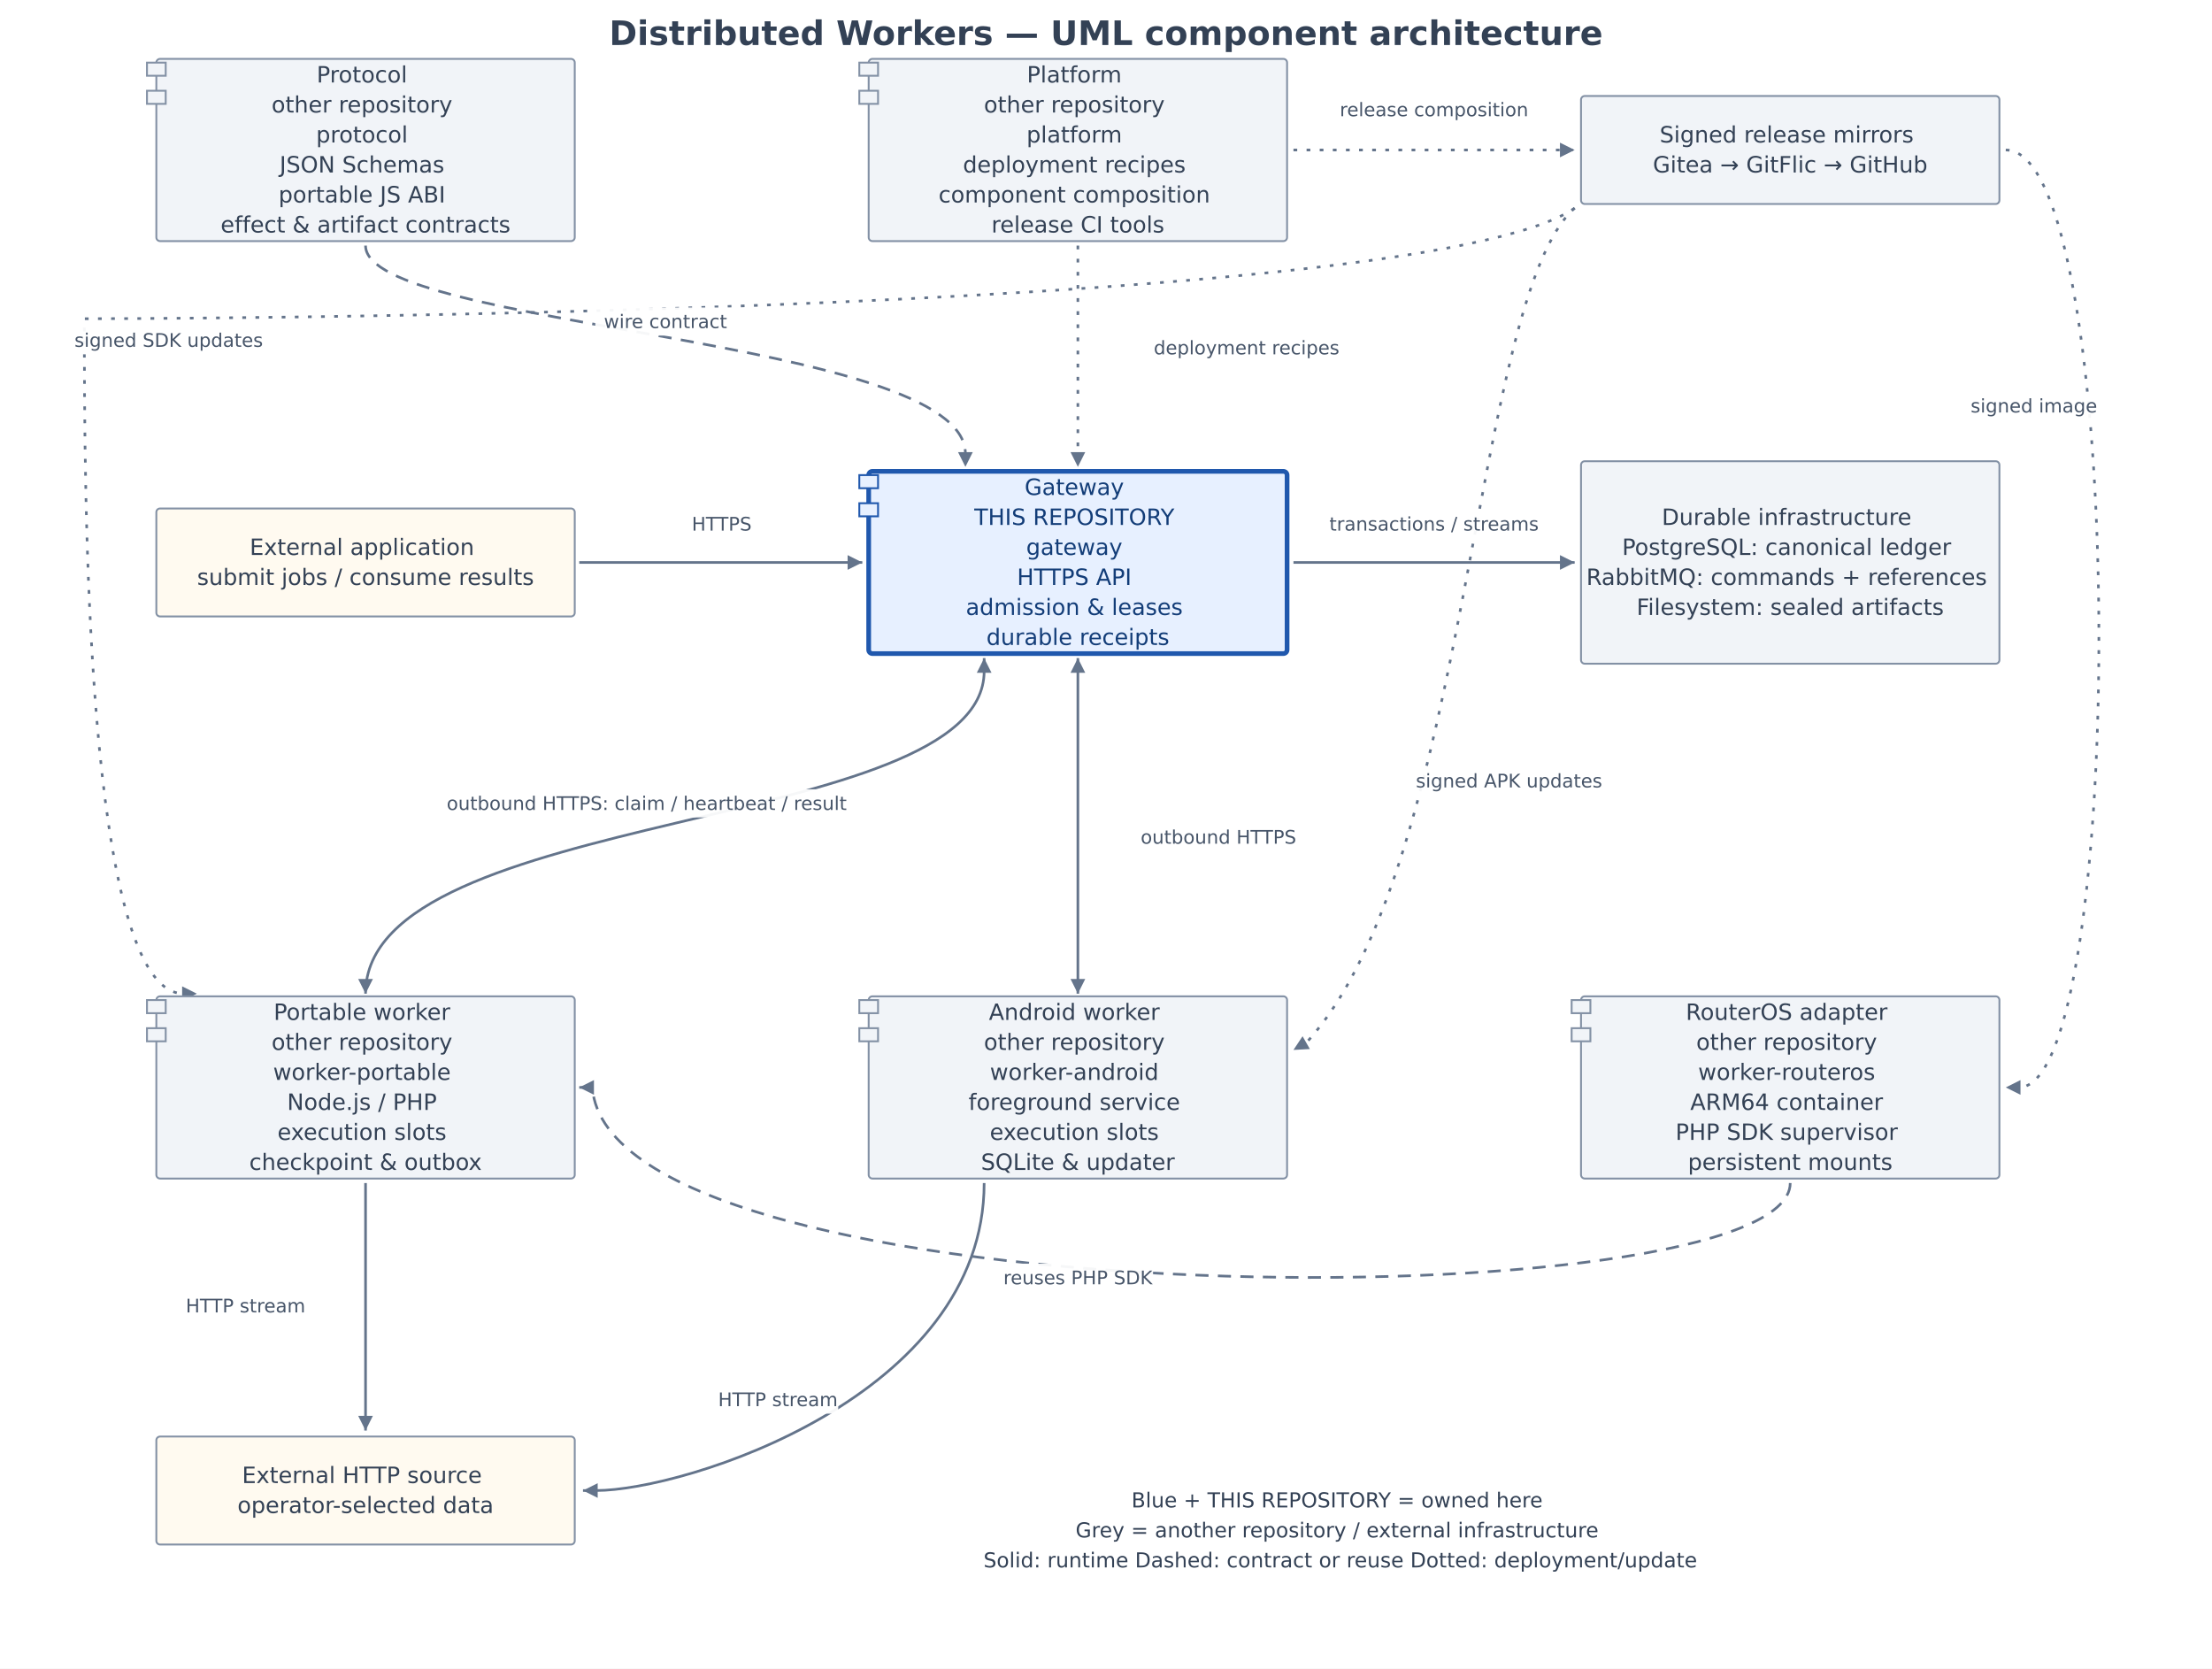
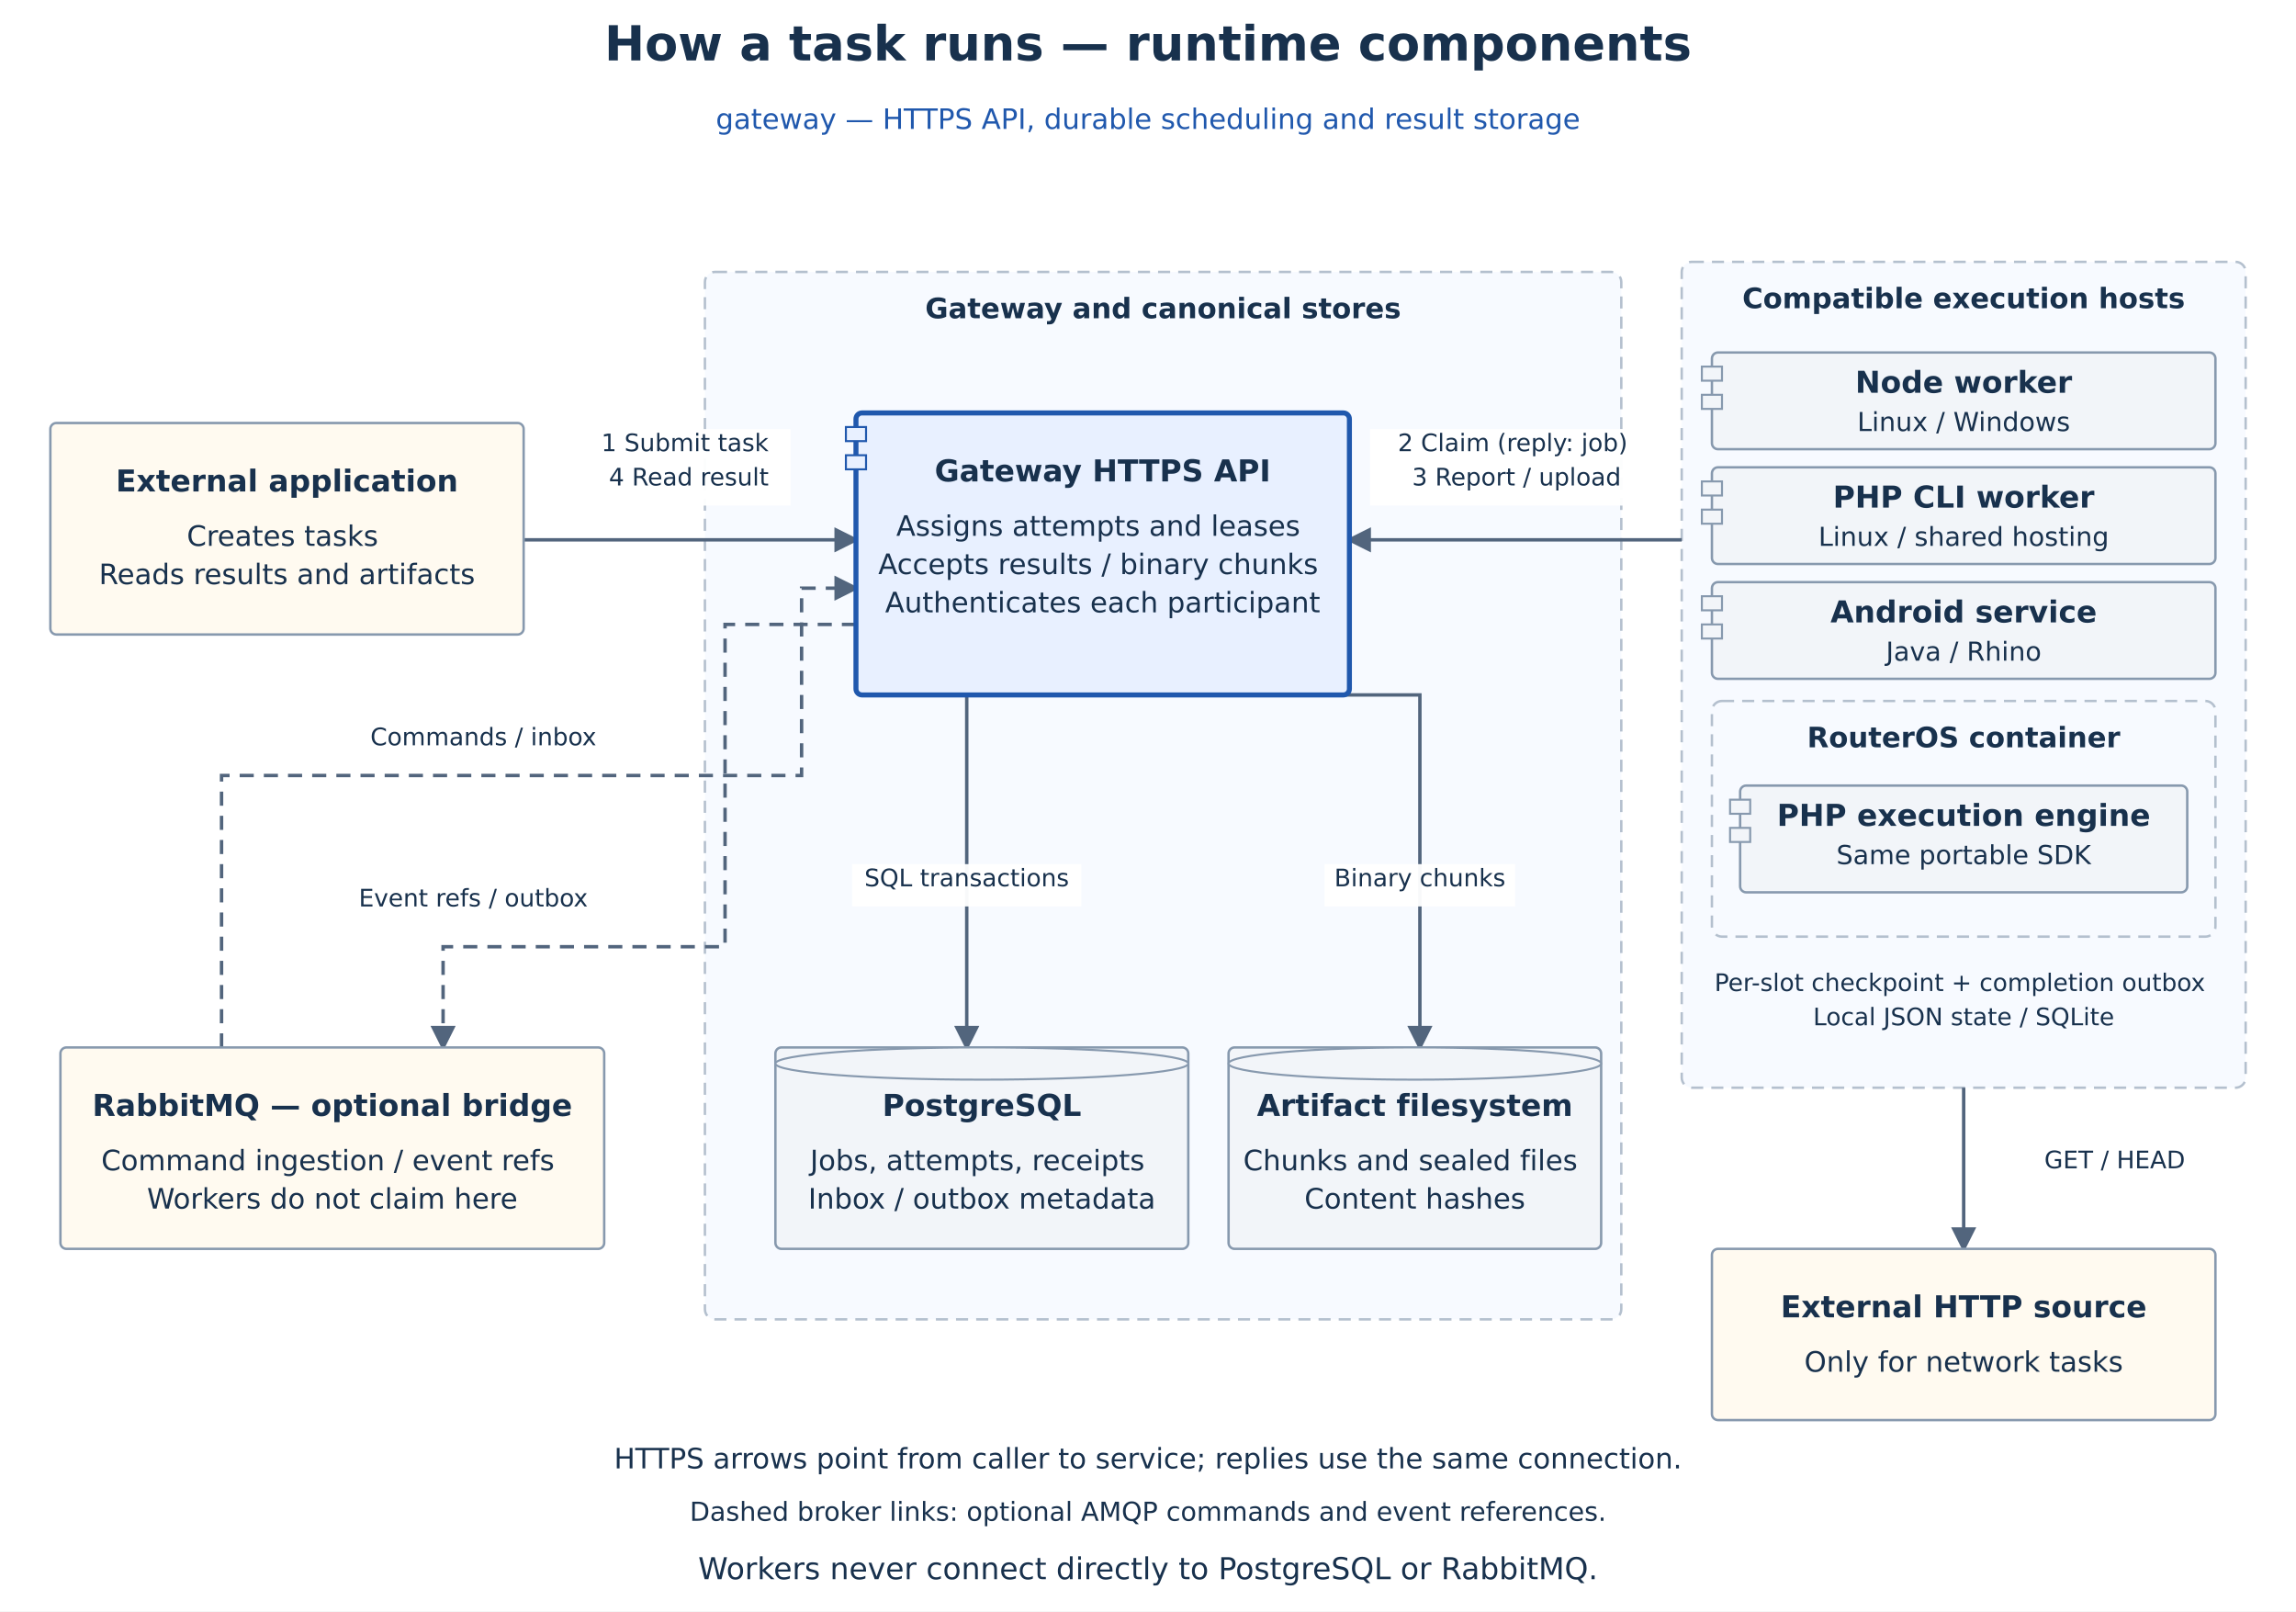
- <svg xmlns="http://www.w3.org/2000/svg" viewBox="0 0 1180 890" width="1180" height="890" role="img" aria-labelledby="title desc">
-   <rect x="0" y="0" width="1180" height="890" fill="white" />
+ <svg xmlns="http://www.w3.org/2000/svg" viewBox="0 0 1140 800" width="1140" height="800" role="img" aria-labelledby="title description">
+   <rect x="0" y="0" width="1140" height="800" fill="white" />
  <defs>
-     <marker id="arrow" viewBox="0 -5 10 10" refX="8" refY="0" markerWidth="7" markerHeight="7" orient="auto">
-       <path d="M0,-4 L8,0 L0,4 Z" fill="#64748b" />
+     <marker id="call" viewBox="-1 -5 11 10" refX="8" refY="0" markerWidth="8" markerHeight="8" orient="auto">
+       <path d="M0,-4 L8,0 L0,4 Z" fill="#52657d" stroke="#52657d" stroke-width="1.3" />
    </marker>
-     <marker id="back" viewBox="0 -5 10 10" refX="0" refY="0" markerWidth="7" markerHeight="7" orient="auto">
-       <path d="M8,-4 L0,0 L8,4 Z" fill="#64748b" />
+     <marker id="dependency" viewBox="-1 -5 11 10" refX="8" refY="0" markerWidth="8" markerHeight="8" orient="auto">
+       <path d="M0,-4 L8,0 L0,4" fill="none" stroke="#52657d" stroke-width="1.3" />
    </marker>
  </defs>
-   <text x="590" y="24" fill="#334155" font-family="DejaVu Sans, sans-serif" font-size="18" text-anchor="middle" font-weight="bold">
-     <tspan x="590" dy="0">Distributed Workers — UML component architecture</tspan>
+   <text x="570.0" y="30" font-family="DejaVu Sans, sans-serif" font-size="24" text-anchor="middle" font-weight="bold" fill="#18314d">
+     <tspan x="570.0" dy="0">How a task runs — runtime components</tspan>
  </text>
-   <path d="M 309,300 C 355,300 405,300 453,300 L 460,300" fill="none" stroke="#64748b" stroke-width="1.4" marker-end="url(#arrow)" />
-   <path d="M 690,300 C 735,300 790,300 833,300 L 840,300" fill="none" stroke="#64748b" stroke-width="1.4" marker-end="url(#arrow)" />
-   <path d="M 195,530 C 195,430 525,445 525,358 L 525,351" fill="none" stroke="#64748b" stroke-width="1.4" marker-end="url(#arrow)" marker-start="url(#back)" />
-   <path d="M 575,530 C 575,475 575,415 575,358 L 575,351" fill="none" stroke="#64748b" stroke-width="1.4" marker-end="url(#arrow)" marker-start="url(#back)" />
-   <path d="M 955,631 C 955,705 325,705 316,580 L 309,580" fill="none" stroke="#64748b" stroke-width="1.4" marker-end="url(#arrow)" stroke-dasharray="7 5" />
-   <path d="M 195,631 C 195,675 195,720 195,756 L 195,763" fill="none" stroke="#64748b" stroke-width="1.4" marker-end="url(#arrow)" />
-   <path d="M 525,631 C 525,745 365,795 318,795 L 311,795" fill="none" stroke="#64748b" stroke-width="1.4" marker-end="url(#arrow)" />
-   <path d="M 195,131 C 195,175 515,180 515,242 L 515,249" fill="none" stroke="#64748b" stroke-width="1.4" marker-end="url(#arrow)" stroke-dasharray="7 5" />
-   <path d="M 575,131 C 575,165 575,210 575,242 L 575,249" fill="none" stroke="#64748b" stroke-width="1.4" marker-end="url(#arrow)" stroke-dasharray="2 5" />
-   <path d="M 690,80 C 740,80 785,80 833,80 L 840,80" fill="none" stroke="#64748b" stroke-width="1.4" marker-end="url(#arrow)" stroke-dasharray="2 5" />
-   <path d="M 1070,80 C 1135,80 1135,580 1077,580 L 1070,580" fill="none" stroke="#64748b" stroke-width="1.4" marker-end="url(#arrow)" stroke-dasharray="2 5" />
-   <path d="M 840,111 C 755,170 45,170 45,170 C 45,260 45,530 98,530 L 105,530" fill="none" stroke="#64748b" stroke-width="1.4" marker-end="url(#arrow)" stroke-dasharray="2 5" />
-   <path d="M 840,111 C 785,160 785,460 697,556 L 690,560" fill="none" stroke="#64748b" stroke-width="1.4" marker-end="url(#arrow)" stroke-dasharray="2 5" />
-   <rect x="463.4" y="251.4" width="223.2" height="97.2" rx="2" fill="#e7f0ff" stroke="#2058ad" stroke-width="2.5" />
-   <rect x="458.4" y="253.4" width="10" height="7" fill="#e7f0ff" stroke="#2058ad" />
-   <rect x="458.4" y="268.4" width="10" height="7" fill="#e7f0ff" stroke="#2058ad" />
-   <text x="575.0" y="264.0" fill="#133d78" font-family="DejaVu Sans, sans-serif" font-size="12" text-anchor="middle" font-weight="normal">
-     <tspan x="575.0" dy="0">Gateway</tspan>
-     <tspan x="575.0" dy="16">THIS REPOSITORY</tspan>
-     <tspan x="575.0" dy="16">gateway</tspan>
-     <tspan x="575.0" dy="16">HTTPS API</tspan>
-     <tspan x="575.0" dy="16">admission &amp; leases</tspan>
-     <tspan x="575.0" dy="16">durable receipts</tspan>
+   <text x="570.0" y="64" font-family="DejaVu Sans, sans-serif" font-size="14" text-anchor="middle" font-weight="normal" fill="#2058ad">
+     <tspan x="570.0" dy="0">gateway — HTTPS API, durable scheduling and result storage</tspan>
  </text>
-   <rect x="83.4" y="531.4" width="223.2" height="97.2" rx="2" fill="#f1f4f8" stroke="#8391a5" stroke-width="1" />
-   <rect x="78.4" y="533.4" width="10" height="7" fill="#f1f4f8" stroke="#8391a5" />
-   <rect x="78.4" y="548.4" width="10" height="7" fill="#f1f4f8" stroke="#8391a5" />
-   <text x="195.0" y="544.0" fill="#334155" font-family="DejaVu Sans, sans-serif" font-size="12" text-anchor="middle" font-weight="normal">
-     <tspan x="195.0" dy="0">Portable worker</tspan>
-     <tspan x="195.0" dy="16">other repository</tspan>
-     <tspan x="195.0" dy="16">worker-portable</tspan>
-     <tspan x="195.0" dy="16">Node.js / PHP</tspan>
-     <tspan x="195.0" dy="16">execution slots</tspan>
-     <tspan x="195.0" dy="16">checkpoint &amp; outbox</tspan>
+   <g id="canonical" data-owner="" data-owned="false">
+     <rect x="350" y="135" width="455" height="520" rx="5" fill="#f7faff" stroke="#b4c0ce" stroke-width="1.2" stroke-dasharray="6 4" />
+     <text x="577.5" y="158" font-family="DejaVu Sans, sans-serif" font-size="14" text-anchor="middle" font-weight="bold" fill="#18314d">
+       <tspan x="577.5" dy="0">Gateway and canonical stores</tspan>
+     </text>
+   </g>
+   <g id="workers" data-owner="" data-owned="false">
+     <rect x="835" y="130" width="280" height="410" rx="5" fill="#f7faff" stroke="#b4c0ce" stroke-width="1.2" stroke-dasharray="6 4" />
+     <text x="975.0" y="153" font-family="DejaVu Sans, sans-serif" font-size="14" text-anchor="middle" font-weight="bold" fill="#18314d">
+       <tspan x="975.0" dy="0">Compatible execution hosts</tspan>
+     </text>
+   </g>
+   <g id="router" data-owner="worker-routeros" data-owned="false">
+     <rect x="850" y="348" width="250" height="117" rx="5" fill="#f7faff" stroke="#b4c0ce" stroke-width="1.2" stroke-dasharray="6 4" />
+     <text x="975.0" y="371" font-family="DejaVu Sans, sans-serif" font-size="14" text-anchor="middle" font-weight="bold" fill="#18314d">
+       <tspan x="975.0" dy="0">RouterOS container</tspan>
+     </text>
+   </g>
+   <path d="M 260,268 L 425,268" fill="none" stroke="#52657d" stroke-width="1.7" marker-end="url(#call)" data-source="application" data-target="api" data-kind="call" />
+   <path d="M 835,268 L 670,268" fill="none" stroke="#52657d" stroke-width="1.7" marker-end="url(#call)" data-source="workers" data-target="api" data-kind="call" />
+   <path d="M 480,345 L 480,520" fill="none" stroke="#52657d" stroke-width="1.7" marker-end="url(#call)" data-source="api" data-target="postgres" data-kind="call" />
+   <path d="M 620,345 L 705,345 L 705,520" fill="none" stroke="#52657d" stroke-width="1.7" marker-end="url(#call)" data-source="api" data-target="artifacts" data-kind="call" />
+   <path d="M 425,310 L 360,310 L 360,470 L 220,470 L 220,520" fill="none" stroke="#52657d" stroke-width="1.7" marker-end="url(#call)" data-source="api" data-target="broker" data-kind="optional" stroke-dasharray="7 5" />
+   <path d="M 110,520 L 110,385 L 398,385 L 398,292 L 425,292" fill="none" stroke="#52657d" stroke-width="1.7" marker-end="url(#call)" data-source="broker" data-target="api" data-kind="optional" stroke-dasharray="7 5" />
+   <path d="M 975,540 L 975,620" fill="none" stroke="#52657d" stroke-width="1.7" marker-end="url(#call)" data-source="workers" data-target="source" data-kind="call" />
+   <g id="application" data-owner="" data-owned="false">
+     <rect x="25" y="210" width="235" height="105" rx="3" fill="#fffaf0" stroke="#8799ae" stroke-width="1.2" />
+     <text x="142.5" y="244" font-family="DejaVu Sans, sans-serif" font-size="15" text-anchor="middle" font-weight="bold" fill="#18314d">
+       <tspan x="142.5" dy="0">External application</tspan>
+     </text>
+     <text x="142.5" y="271" font-family="DejaVu Sans, sans-serif" font-size="14" text-anchor="middle" font-weight="normal" fill="#18314d">
+       <tspan x="142.5" dy="0">Creates tasks</tspan>
+       <tspan x="142.5" dy="19">Reads results and artifacts</tspan>
+     </text>
+   </g>
+   <g id="api" data-owner="gateway" data-owned="true">
+     <rect x="425" y="205" width="245" height="140" rx="3" fill="#e8f0ff" stroke="#2058ad" stroke-width="2.5" />
+     <rect x="420" y="212" width="10" height="7" fill="#e8f0ff" stroke="#2058ad" />
+     <rect x="420" y="226" width="10" height="7" fill="#e8f0ff" stroke="#2058ad" />
+     <text x="547.5" y="239" font-family="DejaVu Sans, sans-serif" font-size="15" text-anchor="middle" font-weight="bold" fill="#18314d">
+       <tspan x="547.5" dy="0">Gateway HTTPS API</tspan>
+     </text>
+     <text x="547.5" y="266" font-family="DejaVu Sans, sans-serif" font-size="14" text-anchor="middle" font-weight="normal" fill="#18314d">
+       <tspan x="547.5" dy="0">Assigns attempts and leases</tspan>
+       <tspan x="547.5" dy="19">Accepts results / binary chunks</tspan>
+       <tspan x="547.5" dy="19">Authenticates each participant</tspan>
+     </text>
+   </g>
+   <g id="postgres" data-owner="" data-owned="false">
+     <rect x="385" y="520" width="205" height="100" rx="3" fill="#f2f5f9" stroke="#8799ae" stroke-width="1.2" />
+     <ellipse cx="487.5" cy="528" rx="102.5" ry="8" fill="#f2f5f9" stroke="#8799ae" />
+     <text x="487.5" y="554" font-family="DejaVu Sans, sans-serif" font-size="15" text-anchor="middle" font-weight="bold" fill="#18314d">
+       <tspan x="487.5" dy="0">PostgreSQL</tspan>
+     </text>
+     <text x="487.5" y="581" font-family="DejaVu Sans, sans-serif" font-size="14" text-anchor="middle" font-weight="normal" fill="#18314d">
+       <tspan x="487.5" dy="0">Jobs, attempts, receipts</tspan>
+       <tspan x="487.5" dy="19">Inbox / outbox metadata</tspan>
+     </text>
+   </g>
+   <g id="artifacts" data-owner="" data-owned="false">
+     <rect x="610" y="520" width="185" height="100" rx="3" fill="#f2f5f9" stroke="#8799ae" stroke-width="1.2" />
+     <ellipse cx="702.5" cy="528" rx="92.5" ry="8" fill="#f2f5f9" stroke="#8799ae" />
+     <text x="702.5" y="554" font-family="DejaVu Sans, sans-serif" font-size="15" text-anchor="middle" font-weight="bold" fill="#18314d">
+       <tspan x="702.5" dy="0">Artifact filesystem</tspan>
+     </text>
+     <text x="702.5" y="581" font-family="DejaVu Sans, sans-serif" font-size="14" text-anchor="middle" font-weight="normal" fill="#18314d">
+       <tspan x="702.5" dy="0">Chunks and sealed files</tspan>
+       <tspan x="702.5" dy="19">Content hashes</tspan>
+     </text>
+   </g>
+   <g id="broker" data-owner="" data-owned="false">
+     <rect x="30" y="520" width="270" height="100" rx="3" fill="#fffaf0" stroke="#8799ae" stroke-width="1.2" />
+     <text x="165.0" y="554" font-family="DejaVu Sans, sans-serif" font-size="15" text-anchor="middle" font-weight="bold" fill="#18314d">
+       <tspan x="165.0" dy="0">RabbitMQ — optional bridge</tspan>
+     </text>
+     <text x="165.0" y="581" font-family="DejaVu Sans, sans-serif" font-size="14" text-anchor="middle" font-weight="normal" fill="#18314d">
+       <tspan x="165.0" dy="0">Command ingestion / event refs</tspan>
+       <tspan x="165.0" dy="19">Workers do not claim here</tspan>
+     </text>
+   </g>
+   <g id="node" data-owner="worker-portable" data-owned="false">
+     <rect x="850" y="175" width="250" height="48" rx="3" fill="#f2f5f9" stroke="#8799ae" stroke-width="1.2" />
+     <rect x="845" y="182" width="10" height="7" fill="#f2f5f9" stroke="#8799ae" />
+     <rect x="845" y="196" width="10" height="7" fill="#f2f5f9" stroke="#8799ae" />
+     <text x="975.0" y="195" font-family="DejaVu Sans, sans-serif" font-size="15" text-anchor="middle" font-weight="bold" fill="#18314d">
+       <tspan x="975.0" dy="0">Node worker</tspan>
+     </text>
+     <text x="975.0" y="214" font-family="DejaVu Sans, sans-serif" font-size="13" text-anchor="middle" font-weight="normal" fill="#18314d">
+       <tspan x="975.0" dy="0">Linux / Windows</tspan>
+     </text>
+   </g>
+   <g id="php" data-owner="worker-portable" data-owned="false">
+     <rect x="850" y="232" width="250" height="48" rx="3" fill="#f2f5f9" stroke="#8799ae" stroke-width="1.2" />
+     <rect x="845" y="239" width="10" height="7" fill="#f2f5f9" stroke="#8799ae" />
+     <rect x="845" y="253" width="10" height="7" fill="#f2f5f9" stroke="#8799ae" />
+     <text x="975.0" y="252" font-family="DejaVu Sans, sans-serif" font-size="15" text-anchor="middle" font-weight="bold" fill="#18314d">
+       <tspan x="975.0" dy="0">PHP CLI worker</tspan>
+     </text>
+     <text x="975.0" y="271" font-family="DejaVu Sans, sans-serif" font-size="13" text-anchor="middle" font-weight="normal" fill="#18314d">
+       <tspan x="975.0" dy="0">Linux / shared hosting</tspan>
+     </text>
+   </g>
+   <g id="android" data-owner="worker-android" data-owned="false">
+     <rect x="850" y="289" width="250" height="48" rx="3" fill="#f2f5f9" stroke="#8799ae" stroke-width="1.2" />
+     <rect x="845" y="296" width="10" height="7" fill="#f2f5f9" stroke="#8799ae" />
+     <rect x="845" y="310" width="10" height="7" fill="#f2f5f9" stroke="#8799ae" />
+     <text x="975.0" y="309" font-family="DejaVu Sans, sans-serif" font-size="15" text-anchor="middle" font-weight="bold" fill="#18314d">
+       <tspan x="975.0" dy="0">Android service</tspan>
+     </text>
+     <text x="975.0" y="328" font-family="DejaVu Sans, sans-serif" font-size="13" text-anchor="middle" font-weight="normal" fill="#18314d">
+       <tspan x="975.0" dy="0">Java / Rhino</tspan>
+     </text>
+   </g>
+   <g id="router_php" data-owner="worker-portable" data-owned="false">
+     <rect x="864" y="390" width="222" height="53" rx="3" fill="#f2f5f9" stroke="#8799ae" stroke-width="1.2" />
+     <rect x="859" y="397" width="10" height="7" fill="#f2f5f9" stroke="#8799ae" />
+     <rect x="859" y="411" width="10" height="7" fill="#f2f5f9" stroke="#8799ae" />
+     <text x="975.0" y="410" font-family="DejaVu Sans, sans-serif" font-size="15" text-anchor="middle" font-weight="bold" fill="#18314d">
+       <tspan x="975.0" dy="0">PHP execution engine</tspan>
+     </text>
+     <text x="975.0" y="429" font-family="DejaVu Sans, sans-serif" font-size="13" text-anchor="middle" font-weight="normal" fill="#18314d">
+       <tspan x="975.0" dy="0">Same portable SDK</tspan>
+     </text>
+   </g>
+   <g id="source" data-owner="" data-owned="false">
+     <rect x="850" y="620" width="250" height="85" rx="3" fill="#fffaf0" stroke="#8799ae" stroke-width="1.2" />
+     <text x="975.0" y="654" font-family="DejaVu Sans, sans-serif" font-size="15" text-anchor="middle" font-weight="bold" fill="#18314d">
+       <tspan x="975.0" dy="0">External HTTP source</tspan>
+     </text>
+     <text x="975.0" y="681" font-family="DejaVu Sans, sans-serif" font-size="14" text-anchor="middle" font-weight="normal" fill="#18314d">
+       <tspan x="975.0" dy="0">Only for network tasks</tspan>
+     </text>
+   </g>
+   <rect x="291.48" y="213" width="101.04" height="38" fill="white" opacity=".96" />
+   <text x="342" y="224" font-family="DejaVu Sans, sans-serif" font-size="12" text-anchor="middle" font-weight="normal" fill="#18314d">
+     <tspan x="342" dy="0">1  Submit task</tspan>
+     <tspan x="342" dy="17">4  Read result</tspan>
  </text>
-   <rect x="463.4" y="531.4" width="223.2" height="97.2" rx="2" fill="#f1f4f8" stroke="#8391a5" stroke-width="1" />
-   <rect x="458.4" y="533.4" width="10" height="7" fill="#f1f4f8" stroke="#8391a5" />
-   <rect x="458.4" y="548.4" width="10" height="7" fill="#f1f4f8" stroke="#8391a5" />
-   <text x="575.0" y="544.0" fill="#334155" font-family="DejaVu Sans, sans-serif" font-size="12" text-anchor="middle" font-weight="normal">
-     <tspan x="575.0" dy="0">Android worker</tspan>
-     <tspan x="575.0" dy="16">other repository</tspan>
-     <tspan x="575.0" dy="16">worker-android</tspan>
-     <tspan x="575.0" dy="16">foreground service</tspan>
-     <tspan x="575.0" dy="16">execution slots</tspan>
-     <tspan x="575.0" dy="16">SQLite &amp; updater</tspan>
+   <rect x="680.22" y="213" width="145.56" height="38" fill="white" opacity=".96" />
+   <text x="753" y="224" font-family="DejaVu Sans, sans-serif" font-size="12" text-anchor="middle" font-weight="normal" fill="#18314d">
+     <tspan x="753" dy="0">2  Claim (reply: job)</tspan>
+     <tspan x="753" dy="17">3  Report / upload</tspan>
  </text>
-   <rect x="843.4" y="531.4" width="223.2" height="97.2" rx="2" fill="#f1f4f8" stroke="#8391a5" stroke-width="1" />
-   <rect x="838.4" y="533.4" width="10" height="7" fill="#f1f4f8" stroke="#8391a5" />
-   <rect x="838.4" y="548.4" width="10" height="7" fill="#f1f4f8" stroke="#8391a5" />
-   <text x="955.0" y="544.0" fill="#334155" font-family="DejaVu Sans, sans-serif" font-size="12" text-anchor="middle" font-weight="normal">
-     <tspan x="955.0" dy="0">RouterOS adapter</tspan>
-     <tspan x="955.0" dy="16">other repository</tspan>
-     <tspan x="955.0" dy="16">worker-routeros</tspan>
-     <tspan x="955.0" dy="16">ARM64 container</tspan>
-     <tspan x="955.0" dy="16">PHP SDK supervisor</tspan>
-     <tspan x="955.0" dy="16">persistent mounts</tspan>
+   <rect x="423.12" y="429" width="113.76" height="21" fill="white" opacity=".96" />
+   <text x="480" y="440" font-family="DejaVu Sans, sans-serif" font-size="12" text-anchor="middle" font-weight="normal" fill="#18314d">
+     <tspan x="480" dy="0">SQL transactions</tspan>
  </text>
-   <rect x="83.4" y="31.4" width="223.2" height="97.2" rx="2" fill="#f1f4f8" stroke="#8391a5" stroke-width="1" />
-   <rect x="78.4" y="33.4" width="10" height="7" fill="#f1f4f8" stroke="#8391a5" />
-   <rect x="78.4" y="48.4" width="10" height="7" fill="#f1f4f8" stroke="#8391a5" />
-   <text x="195.0" y="44.0" fill="#334155" font-family="DejaVu Sans, sans-serif" font-size="12" text-anchor="middle" font-weight="normal">
-     <tspan x="195.0" dy="0">Protocol</tspan>
-     <tspan x="195.0" dy="16">other repository</tspan>
-     <tspan x="195.0" dy="16">protocol</tspan>
-     <tspan x="195.0" dy="16">JSON Schemas</tspan>
-     <tspan x="195.0" dy="16">portable JS ABI</tspan>
-     <tspan x="195.0" dy="16">effect &amp; artifact contracts</tspan>
+   <rect x="657.66" y="429" width="94.68" height="21" fill="white" opacity=".96" />
+   <text x="705" y="440" font-family="DejaVu Sans, sans-serif" font-size="12" text-anchor="middle" font-weight="normal" fill="#18314d">
+     <tspan x="705" dy="0">Binary chunks</tspan>
  </text>
-   <rect x="463.4" y="31.4" width="223.2" height="97.2" rx="2" fill="#f1f4f8" stroke="#8391a5" stroke-width="1" />
-   <rect x="458.4" y="33.4" width="10" height="7" fill="#f1f4f8" stroke="#8391a5" />
-   <rect x="458.4" y="48.4" width="10" height="7" fill="#f1f4f8" stroke="#8391a5" />
-   <text x="575.0" y="44.0" fill="#334155" font-family="DejaVu Sans, sans-serif" font-size="12" text-anchor="middle" font-weight="normal">
-     <tspan x="575.0" dy="0">Platform</tspan>
-     <tspan x="575.0" dy="16">other repository</tspan>
-     <tspan x="575.0" dy="16">platform</tspan>
-     <tspan x="575.0" dy="16">deployment recipes</tspan>
-     <tspan x="575.0" dy="16">component composition</tspan>
-     <tspan x="575.0" dy="16">release CI tools</tspan>
+   <rect x="168.58" y="439" width="132.84" height="21" fill="white" opacity=".96" />
+   <text x="235" y="450" font-family="DejaVu Sans, sans-serif" font-size="12" text-anchor="middle" font-weight="normal" fill="#18314d">
+     <tspan x="235" dy="0">Event refs / outbox</tspan>
  </text>
-   <rect x="83.4" y="271.2" width="223.2" height="57.6" rx="2" fill="#fffaf0" stroke="#8391a5" stroke-width="1" />
-   <text x="195.0" y="296.0" fill="#334155" font-family="DejaVu Sans, sans-serif" font-size="12" text-anchor="middle" font-weight="normal">
-     <tspan x="195.0" dy="0">External application</tspan>
-     <tspan x="195.0" dy="16">submit jobs / consume results</tspan>
+   <rect x="183.12" y="359" width="113.76" height="21" fill="white" opacity=".96" />
+   <text x="240" y="370" font-family="DejaVu Sans, sans-serif" font-size="12" text-anchor="middle" font-weight="normal" fill="#18314d">
+     <tspan x="240" dy="0">Commands / inbox</tspan>
  </text>
-   <rect x="843.4" y="246.0" width="223.2" height="108.0" rx="2" fill="#f1f4f8" stroke="#8391a5" stroke-width="1" />
-   <text x="955.0" y="280.0" fill="#334155" font-family="DejaVu Sans, sans-serif" font-size="12" text-anchor="middle" font-weight="normal">
-     <tspan x="955.0" dy="0">Durable infrastructure</tspan>
-     <tspan x="955.0" dy="16">PostgreSQL: canonical ledger</tspan>
-     <tspan x="955.0" dy="16">RabbitMQ: commands + references</tspan>
-     <tspan x="955.0" dy="16">Filesystem: sealed artifacts</tspan>
+   <rect x="1012.2" y="569" width="75.6" height="21" fill="white" opacity=".96" />
+   <text x="1050" y="580" font-family="DejaVu Sans, sans-serif" font-size="12" text-anchor="middle" font-weight="normal" fill="#18314d">
+     <tspan x="1050" dy="0">GET / HEAD</tspan>
  </text>
-   <rect x="83.4" y="766.2" width="223.2" height="57.6" rx="2" fill="#fffaf0" stroke="#8391a5" stroke-width="1" />
-   <text x="195.0" y="791.0" fill="#334155" font-family="DejaVu Sans, sans-serif" font-size="12" text-anchor="middle" font-weight="normal">
-     <tspan x="195.0" dy="0">External HTTP source</tspan>
-     <tspan x="195.0" dy="16">operator-selected data</tspan>
+   <text x="975" y="492" font-family="DejaVu Sans, sans-serif" font-size="12" text-anchor="middle" font-weight="normal" fill="#18314d">
+     <tspan x="975" dy="0">Per-slot checkpoint + completion outbox</tspan>
+     <tspan x="975" dy="17">Local JSON state / SQLite</tspan>
  </text>
-   <rect x="843.4" y="51.2" width="223.2" height="57.6" rx="2" fill="#f1f4f8" stroke="#8391a5" stroke-width="1" />
-   <text x="955.0" y="76.0" fill="#334155" font-family="DejaVu Sans, sans-serif" font-size="12" text-anchor="middle" font-weight="normal">
-     <tspan x="955.0" dy="0">Signed release mirrors</tspan>
-     <tspan x="955.0" dy="16">Gitea → GitFlic → GitHub</tspan>
+   <text x="570" y="729" font-family="DejaVu Sans, sans-serif" font-size="14" text-anchor="middle" font-weight="normal" fill="#18314d">
+     <tspan x="570" dy="0">HTTPS arrows point from caller to service; replies use the same connection.</tspan>
  </text>
-   <text x="715.0" y="804.0" fill="#334155" font-family="DejaVu Sans, sans-serif" font-size="11" text-anchor="middle" font-weight="normal">
-     <tspan x="715.0" dy="0">Blue + THIS REPOSITORY = owned here</tspan>
-     <tspan x="715.0" dy="16">Grey = another repository / external infrastructure</tspan>
-     <tspan x="715.0" dy="16">Solid: runtime   Dashed: contract or reuse   Dotted: deployment/update</tspan>
+   <text x="570" y="755" font-family="DejaVu Sans, sans-serif" font-size="13" text-anchor="middle" font-weight="normal" fill="#18314d">
+     <tspan x="570" dy="0">Dashed broker links: optional AMQP commands and event references.</tspan>
  </text>
-   <rect x="368.75" y="272.0" width="32.5" height="15" fill="white" opacity="0.94" />
-   <text x="385.0" y="283.0" fill="#475569" font-family="DejaVu Sans, sans-serif" font-size="10" text-anchor="middle" font-weight="normal">
-     <tspan x="385.0" dy="0">HTTPS</tspan>
-   </text>
-   <rect x="703.7" y="272.0" width="122.6" height="15" fill="white" opacity="0.94" />
-   <text x="765.0" y="283.0" fill="#475569" font-family="DejaVu Sans, sans-serif" font-size="10" text-anchor="middle" font-weight="normal">
-     <tspan x="765.0" dy="0">transactions / streams</tspan>
-   </text>
-   <rect x="230.7" y="421.0" width="228.6" height="15" fill="white" opacity="0.94" />
-   <text x="345.0" y="432.0" fill="#475569" font-family="DejaVu Sans, sans-serif" font-size="10" text-anchor="middle" font-weight="normal">
-     <tspan x="345.0" dy="0">outbound HTTPS: claim / heartbeat / result</tspan>
-   </text>
-   <rect x="609.9" y="439.0" width="80.2" height="15" fill="white" opacity="0.94" />
-   <text x="650.0" y="450.0" fill="#475569" font-family="DejaVu Sans, sans-serif" font-size="10" text-anchor="middle" font-weight="normal">
-     <tspan x="650.0" dy="0">outbound HTTPS</tspan>
-   </text>
-   <rect x="534.9" y="674.0" width="80.2" height="15" fill="white" opacity="0.94" />
-   <text x="575.0" y="685.0" fill="#475569" font-family="DejaVu Sans, sans-serif" font-size="10" text-anchor="middle" font-weight="normal">
-     <tspan x="575.0" dy="0">reuses PHP SDK</tspan>
-   </text>
-   <rect x="98.85" y="689.0" width="64.3" height="15" fill="white" opacity="0.94" />
-   <text x="131.0" y="700.0" fill="#475569" font-family="DejaVu Sans, sans-serif" font-size="10" text-anchor="middle" font-weight="normal">
-     <tspan x="131.0" dy="0">HTTP stream</tspan>
-   </text>
-   <rect x="382.85" y="739.0" width="64.3" height="15" fill="white" opacity="0.94" />
-   <text x="415.0" y="750.0" fill="#475569" font-family="DejaVu Sans, sans-serif" font-size="10" text-anchor="middle" font-weight="normal">
-     <tspan x="415.0" dy="0">HTTP stream</tspan>
-   </text>
-   <rect x="317.55" y="164.0" width="74.9" height="15" fill="white" opacity="0.94" />
-   <text x="355.0" y="175.0" fill="#475569" font-family="DejaVu Sans, sans-serif" font-size="10" text-anchor="middle" font-weight="normal">
-     <tspan x="355.0" dy="0">wire contract</tspan>
-   </text>
-   <rect x="614.3" y="178.0" width="101.4" height="15" fill="white" opacity="0.94" />
-   <text x="665.0" y="189.0" fill="#475569" font-family="DejaVu Sans, sans-serif" font-size="10" text-anchor="middle" font-weight="normal">
-     <tspan x="665.0" dy="0">deployment recipes</tspan>
-   </text>
-   <rect x="711.65" y="51.0" width="106.7" height="15" fill="white" opacity="0.94" />
-   <text x="765.0" y="62.0" fill="#475569" font-family="DejaVu Sans, sans-serif" font-size="10" text-anchor="middle" font-weight="normal">
-     <tspan x="765.0" dy="0">release composition</tspan>
-   </text>
-   <rect x="1050.2" y="209.0" width="69.6" height="15" fill="white" opacity="0.94" />
-   <text x="1085.0" y="220.0" fill="#475569" font-family="DejaVu Sans, sans-serif" font-size="10" text-anchor="middle" font-weight="normal">
-     <tspan x="1085.0" dy="0">signed image</tspan>
-   </text>
-   <rect x="39.3" y="174.0" width="101.4" height="15" fill="white" opacity="0.94" />
-   <text x="90.0" y="185.0" fill="#475569" font-family="DejaVu Sans, sans-serif" font-size="10" text-anchor="middle" font-weight="normal">
-     <tspan x="90.0" dy="0">signed SDK updates</tspan>
-   </text>
-   <rect x="754.3" y="409.0" width="101.4" height="15" fill="white" opacity="0.94" />
-   <text x="805.0" y="420.0" fill="#475569" font-family="DejaVu Sans, sans-serif" font-size="10" text-anchor="middle" font-weight="normal">
-     <tspan x="805.0" dy="0">signed APK updates</tspan>
+   <text x="570" y="784" font-family="DejaVu Sans, sans-serif" font-size="15" text-anchor="middle" font-weight="normal" fill="#18314d">
+     <tspan x="570" dy="0">Workers never connect directly to PostgreSQL or RabbitMQ.</tspan>
  </text>
</svg>
